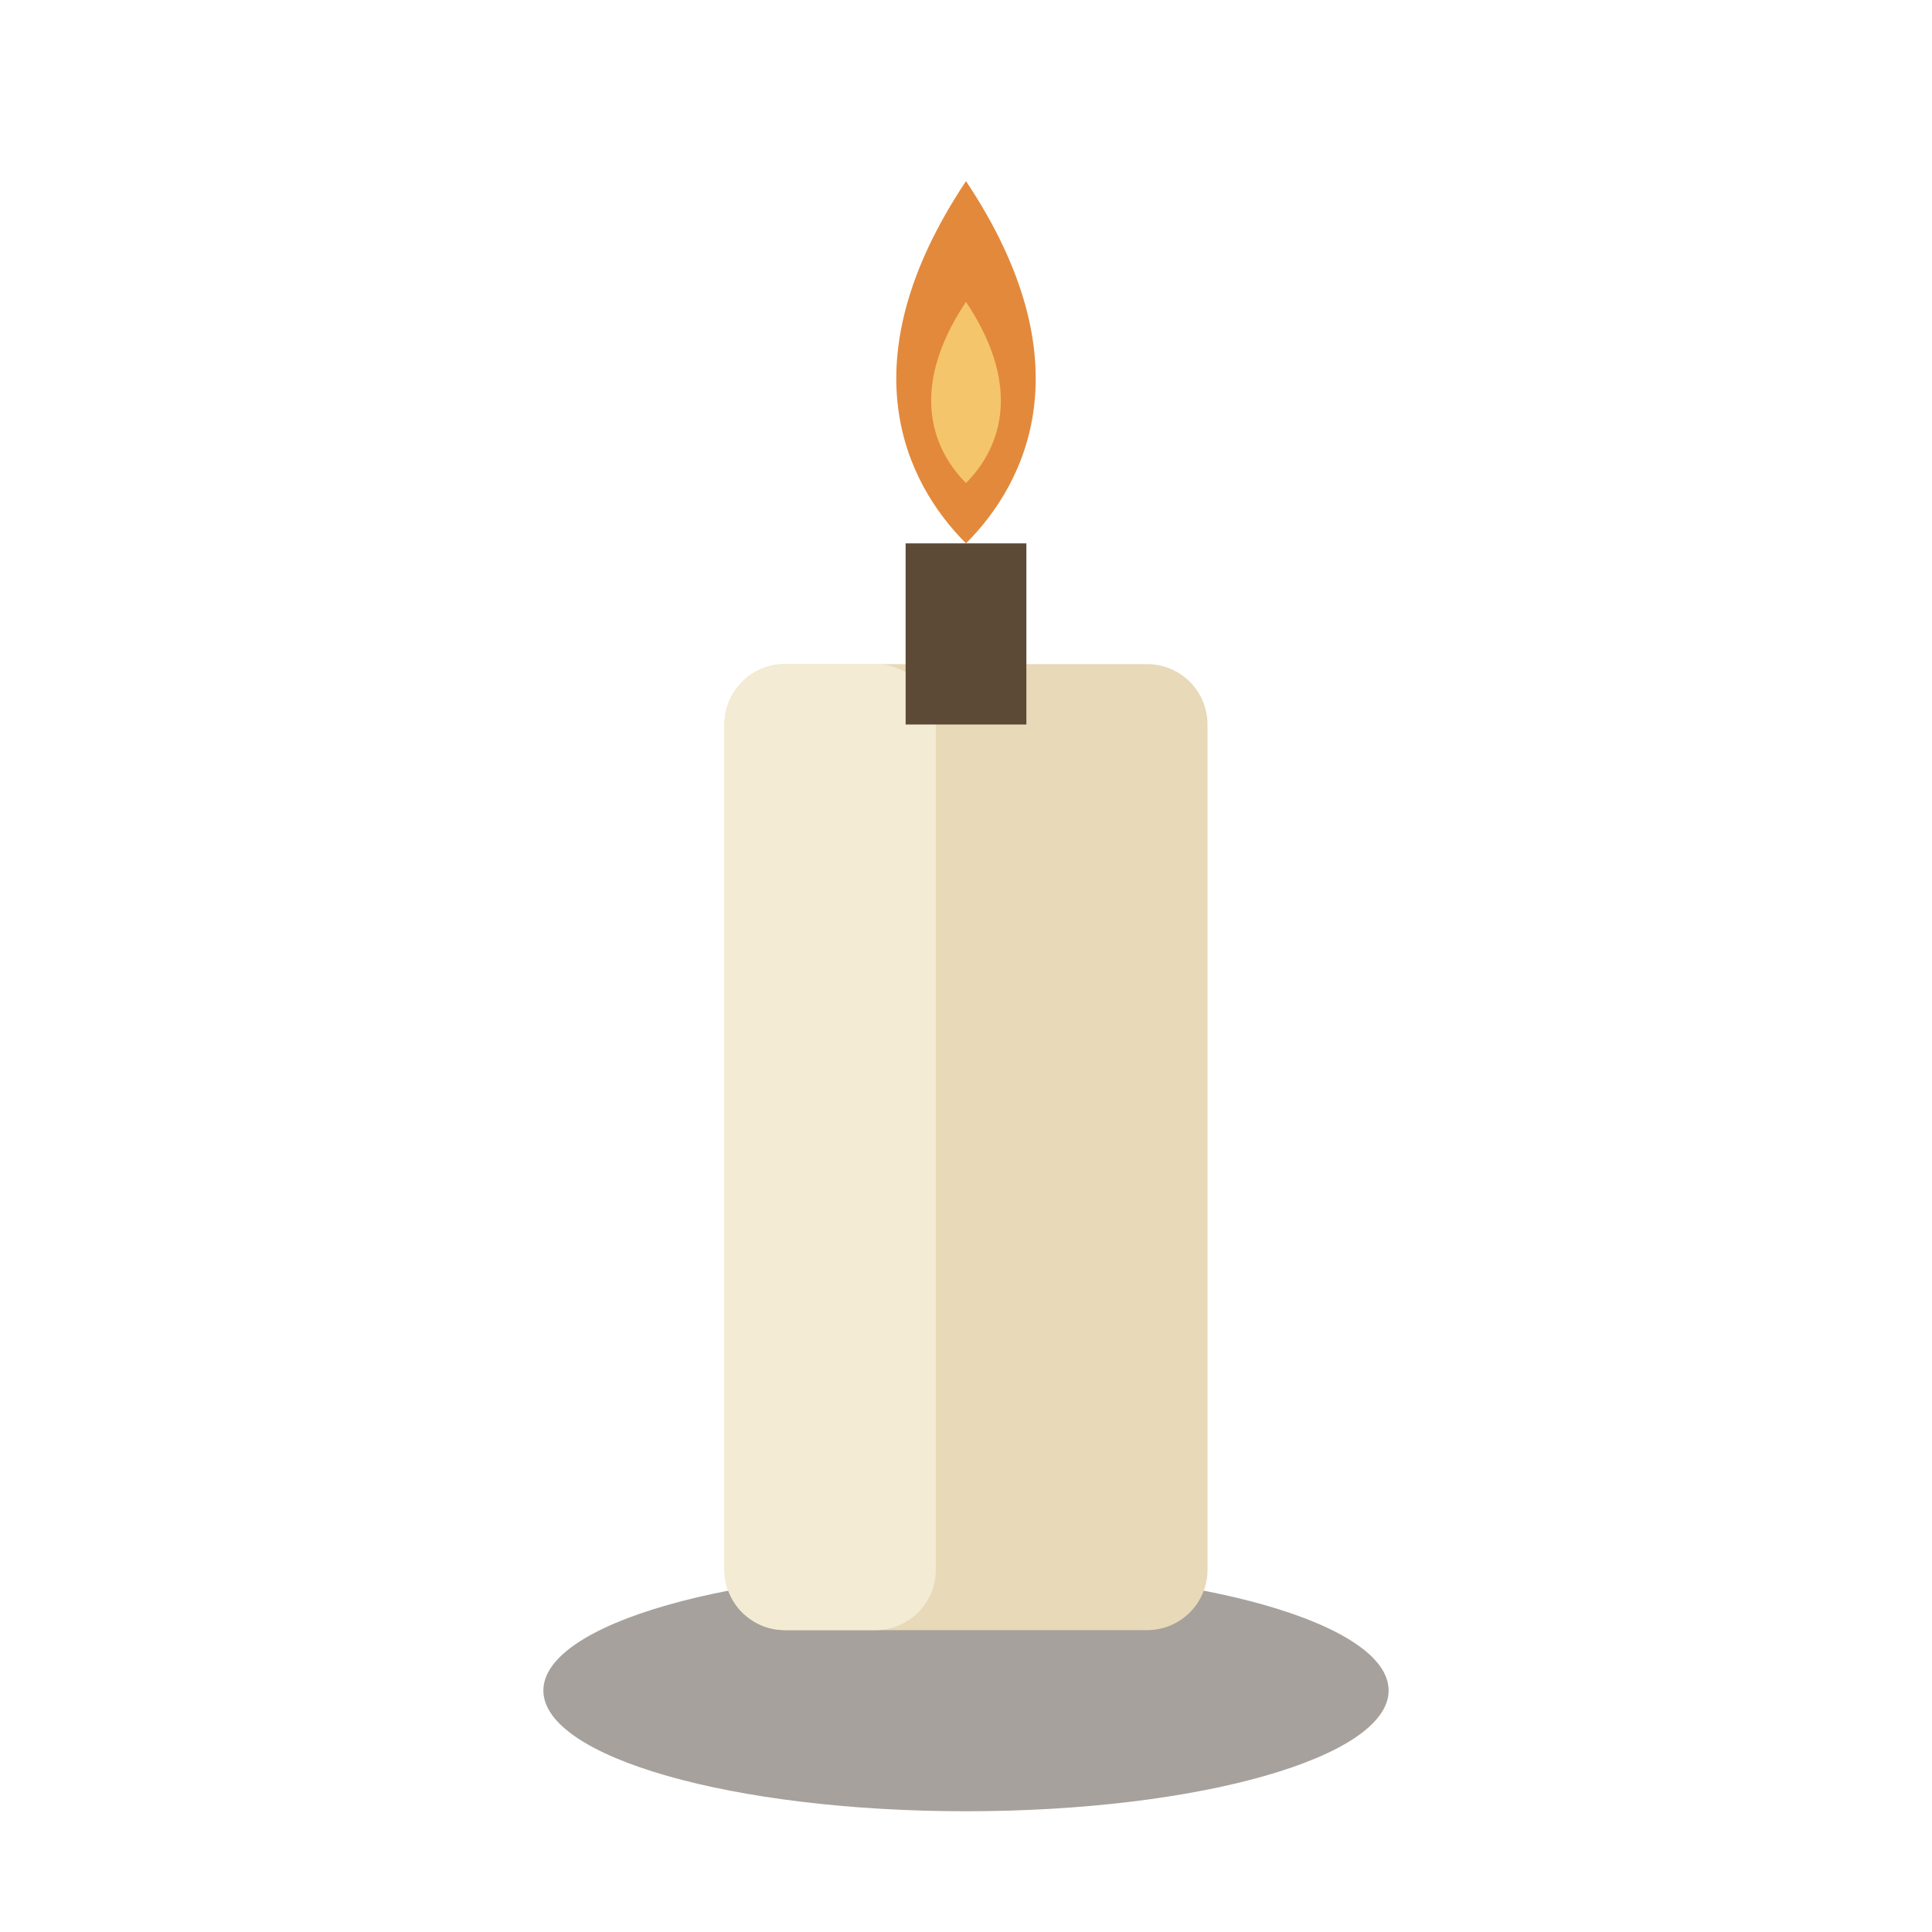
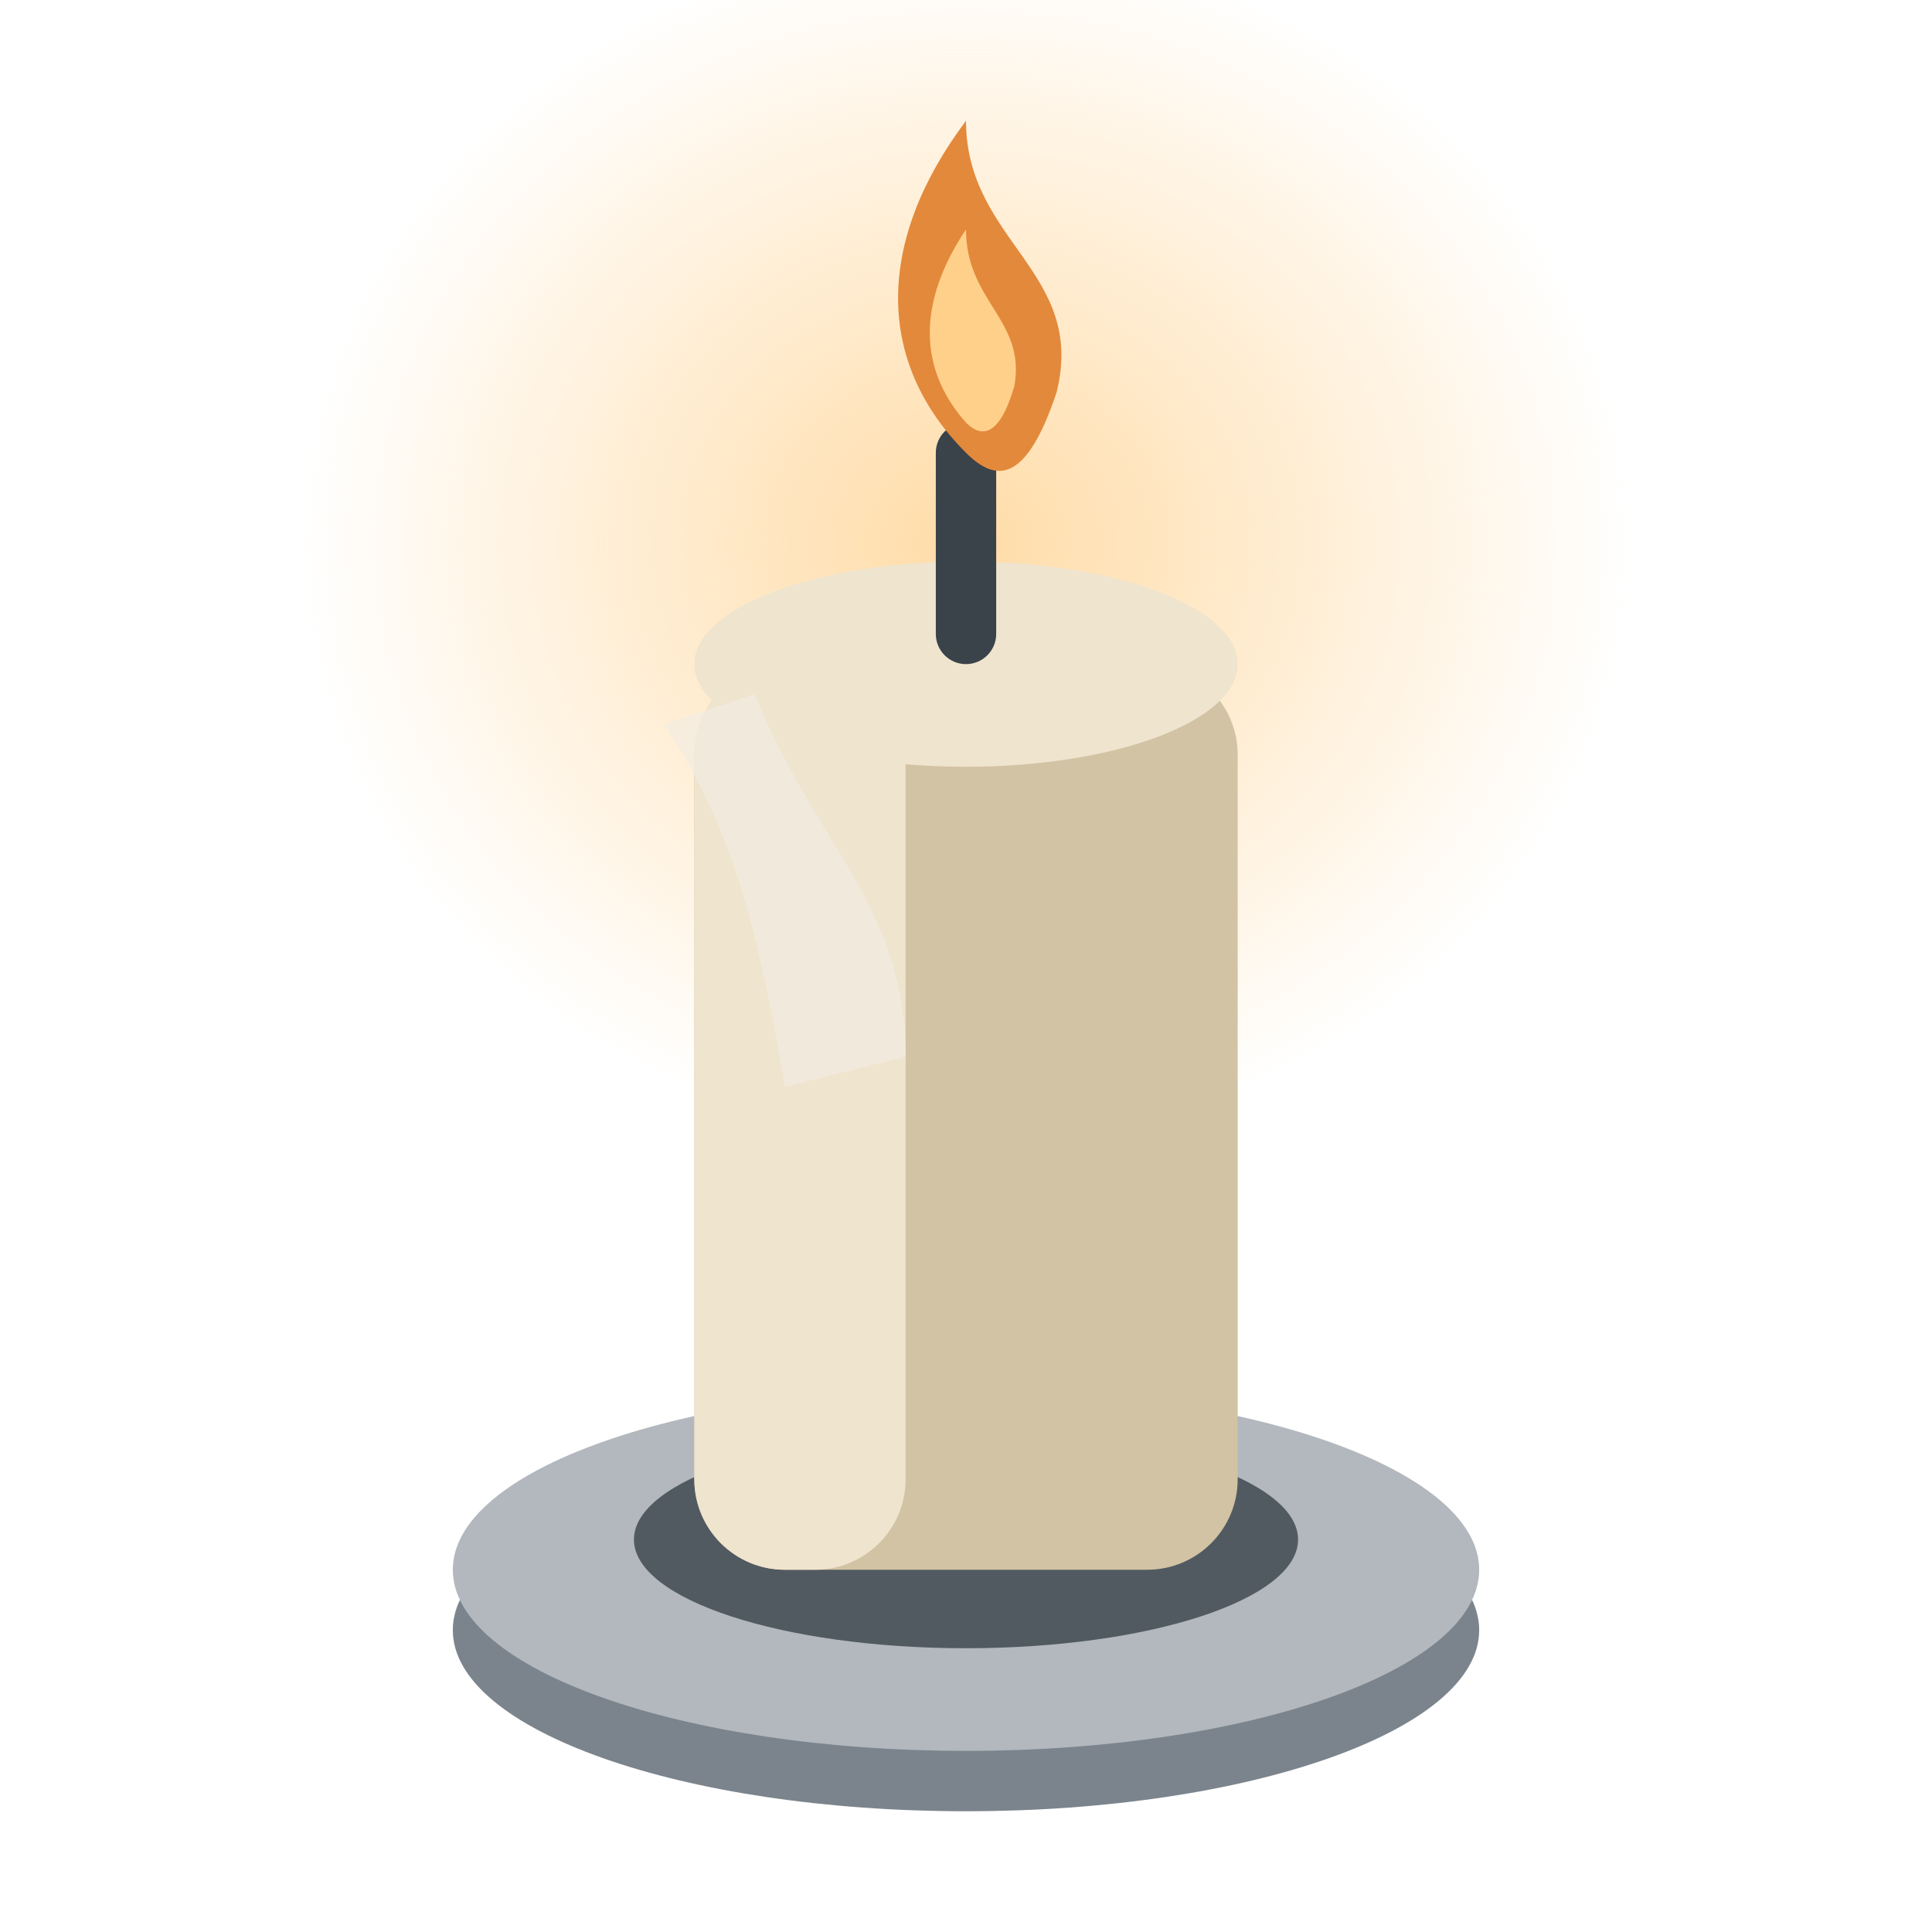
<svg xmlns="http://www.w3.org/2000/svg" viewBox="0 0 64 64" width="64" height="64">
-   <ellipse cx="32" cy="56" rx="14" ry="4" fill="#3A2E24" opacity=".45" />
-   <rect x="24" y="22" width="16" height="32" rx="2" fill="#E8D9B8" />
-   <rect x="24" y="22" width="7" height="32" rx="2" fill="#F4EBD4" />
-   <rect x="30" y="18" width="4" height="6" fill="#5C4A36" />
-   <path d="M32 6c-4 6-2 10 0 12c2-2 4-6 0-12z" fill="#E3893B" />
-   <path d="M32 10c-2 3-1 5 0 6c1-1 2-3 0-6z" fill="#F5C56B" />
+   <defs>
+     <radialGradient id="cg" cx=".5" cy=".5" r=".5">
+       <stop offset="0" stop-color="#FFD08A" stop-opacity=".75" />
+       <stop offset="1" stop-color="#FFD08A" stop-opacity="0" />
+     </radialGradient>
+   </defs>
+   <ellipse cx="32" cy="18" rx="22" ry="20" fill="url(#cg)" />
+   <ellipse cx="32" cy="54" rx="17" ry="6" fill="#7B848C" />
+   <ellipse cx="32" cy="52" rx="17" ry="6" fill="#B2B8BE" />
+   <ellipse cx="32" cy="51" rx="11" ry="3.6" fill="#525A61" />
+   <rect x="23" y="22" width="18" height="30" rx="3" fill="#D2C3A4" />
+   <rect x="23" y="22" width="7" height="30" rx="3" fill="#EFE4CE" />
+   <ellipse cx="32" cy="22" rx="9" ry="3.4" fill="#EFE4CE" />
+   <path d="M25 23c2 5 5 7 5 12l-4 1c-1-6-2-9-4-12Z" fill="#F2EDE3" opacity=".7" />
+   <rect x="31" y="14" width="2" height="8" rx="1" fill="#3A424A" />
+   <path d="M32 15c-3-3-3-7 0-11 0 4 4 5 3 9-1 3-2 3-3 2Z" fill="#E3893B" />
+   <path d="M32 14c-1.6-1.8-1.6-4 0-6.4 0 2.4 2 3 1.6 5.2-.5 1.7-1.1 1.7-1.6 1.2Z" fill="#FFD08A" />
</svg>
